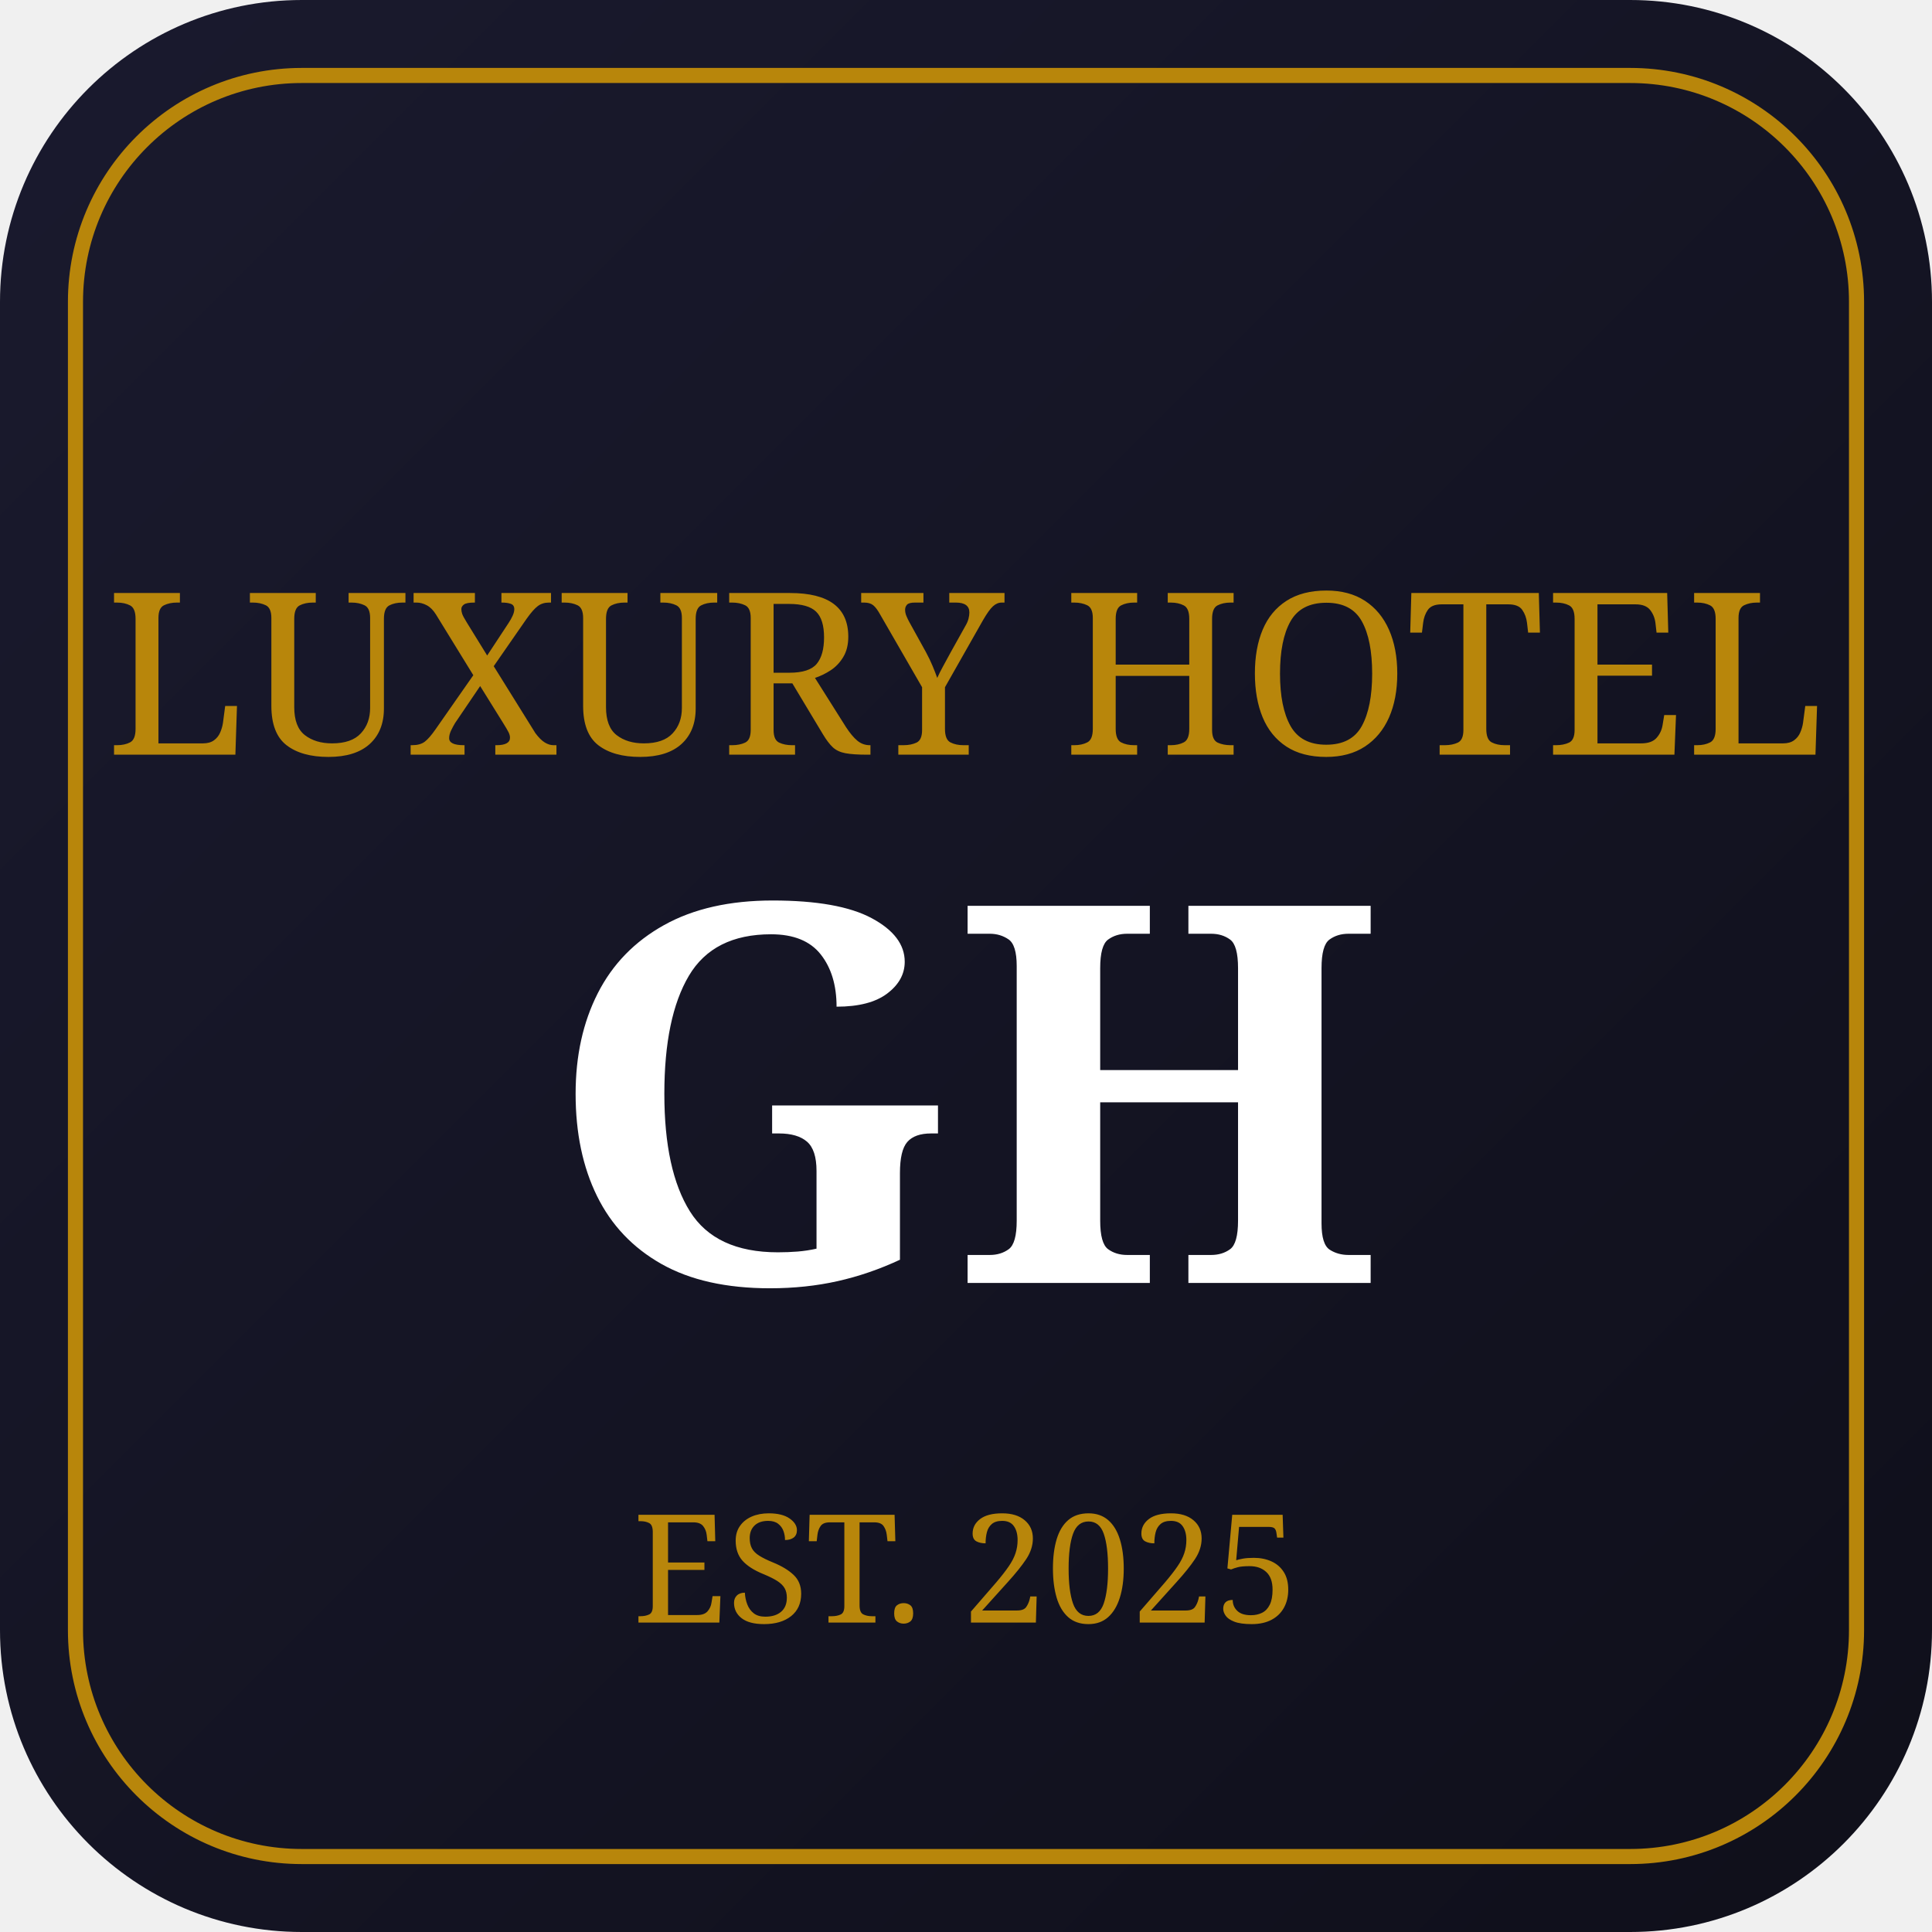
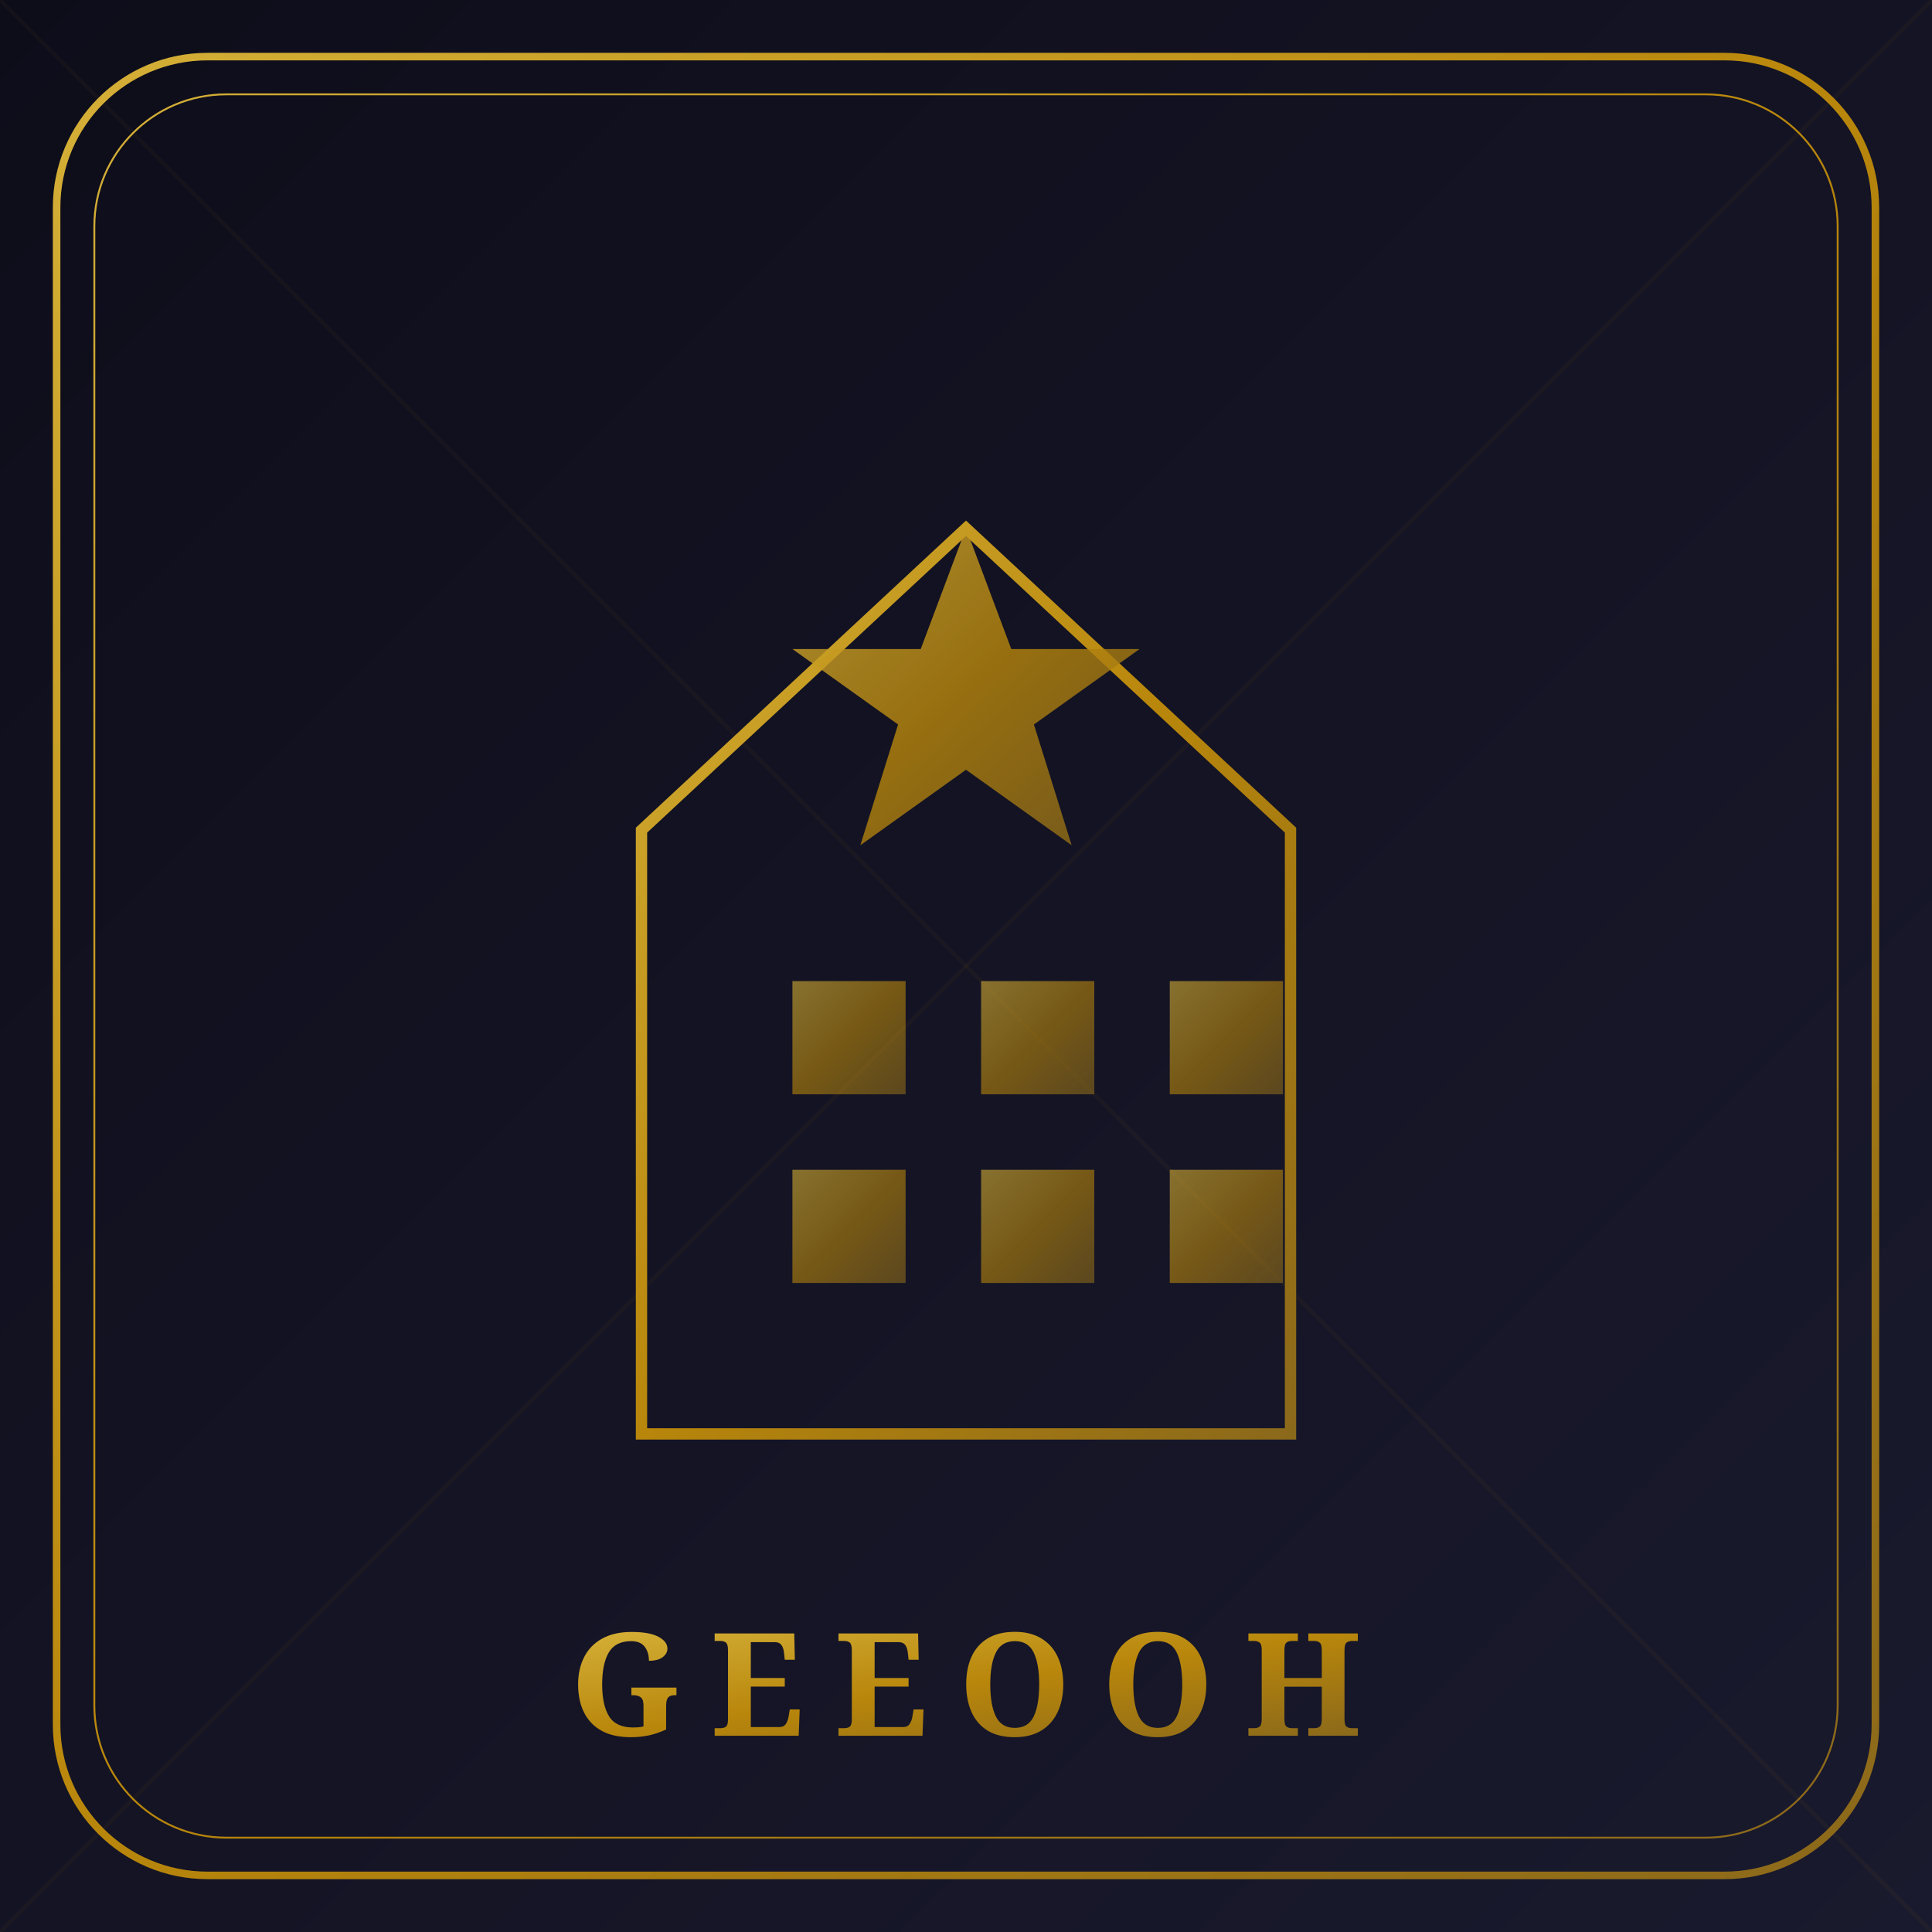
<svg xmlns="http://www.w3.org/2000/svg" width="512" height="512" viewBox="0 0 512 512">
  <defs>
-     <linearGradient id="goldGrad" x1="0%" y1="0%" x2="100%" y2="100%">
-       <stop offset="0%" style="stop-color:#1a1a2e" />
-       <stop offset="100%" style="stop-color:#0f0f1a" />
+     <linearGradient id="bg" x1="0%" y1="0%" x2="100%" y2="100%">
+       <stop offset="0%" style="stop-color:#0d0d1a" />
+       <stop offset="100%" style="stop-color:#1a1a2e" />
+     </linearGradient>
+     <linearGradient id="gold" x1="0%" y1="0%" x2="100%" y2="100%">
+       <stop offset="0%" style="stop-color:#D4AF37" />
+       <stop offset="50%" style="stop-color:#B8860B" />
+       <stop offset="100%" style="stop-color:#8B691B" />
    </linearGradient>
  </defs>
-   <rect width="512" height="512" fill="url(#goldGrad)" rx="80" />
-   <rect x="20" y="20" width="472" height="472" fill="none" stroke="#B8860B" stroke-width="4" rx="60" />
-   <text x="256" y="200" font-family="Georgia, serif" font-size="60" fill="#B8860B" text-anchor="middle">LUXURY HOTEL</text>
-   <text x="256" y="340" font-family="Georgia, serif" font-size="140" fill="white" text-anchor="middle" font-weight="bold">GH</text>
-   <text x="256" y="430" font-family="Georgia, serif" font-size="40" fill="#B8860B" text-anchor="middle">EST. 2025</text>
+   <rect width="512" height="512" fill="url(#bg)" />
+   <line x1="0" y1="0" x2="512" y2="512" stroke="rgba(184,134,11,0.05)" stroke-width="1" />
+   <line x1="512" y1="0" x2="0" y2="512" stroke="rgba(184,134,11,0.05)" stroke-width="1" />
+   <rect x="15" y="15" width="482" height="482" fill="none" stroke="url(#gold)" stroke-width="2" rx="40" />
+   <rect x="25" y="25" width="462" height="462" fill="none" stroke="url(#gold)" stroke-width="0.5" rx="35" />
+   <path d="M170 380V220l86-80 86 80v160H170z" fill="none" stroke="url(#gold)" stroke-width="3" />
+   <rect x="210" y="260" width="30" height="30" fill="url(#gold)" opacity="0.6" />
+   <rect x="260" y="260" width="30" height="30" fill="url(#gold)" opacity="0.6" />
+   <rect x="310" y="260" width="30" height="30" fill="url(#gold)" opacity="0.6" />
+   <rect x="210" y="310" width="30" height="30" fill="url(#gold)" opacity="0.6" />
+   <rect x="260" y="310" width="30" height="30" fill="url(#gold)" opacity="0.6" />
+   <rect x="310" y="310" width="30" height="30" fill="url(#gold)" opacity="0.6" />
+   <polygon points="256,140 268,172 302,172 274,192 284,224 256,204 228,224 238,192 210,172 244,172" fill="url(#gold)" opacity="0.8" />
+   <text x="256" y="460" font-family="Georgia, serif" font-size="38" fill="url(#gold)" text-anchor="middle" letter-spacing="8" font-weight="bold">GEEOOH</text>
</svg>
